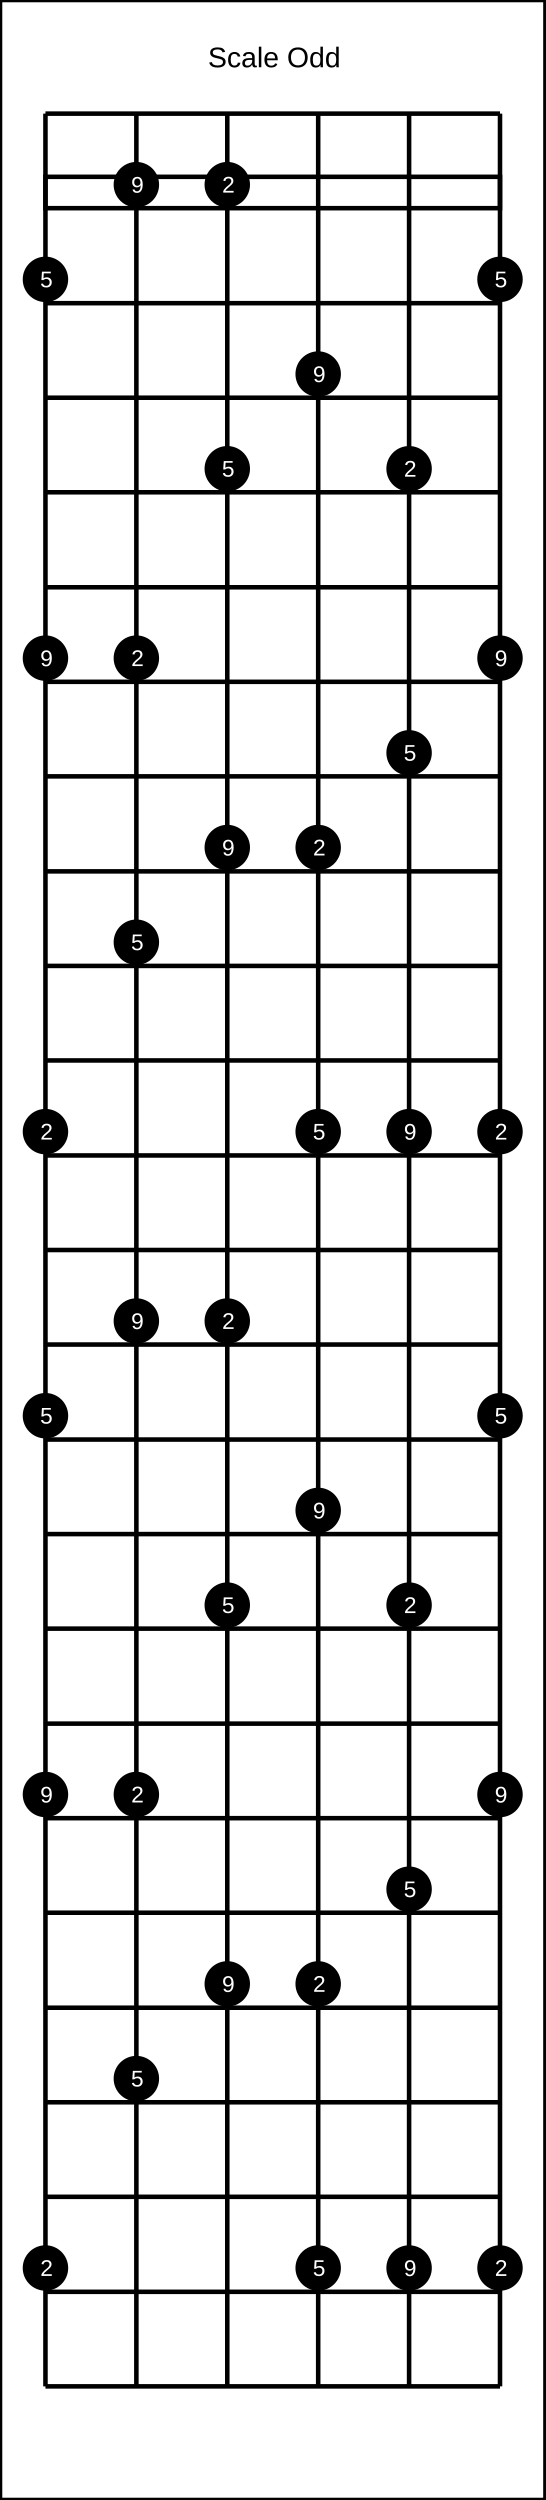
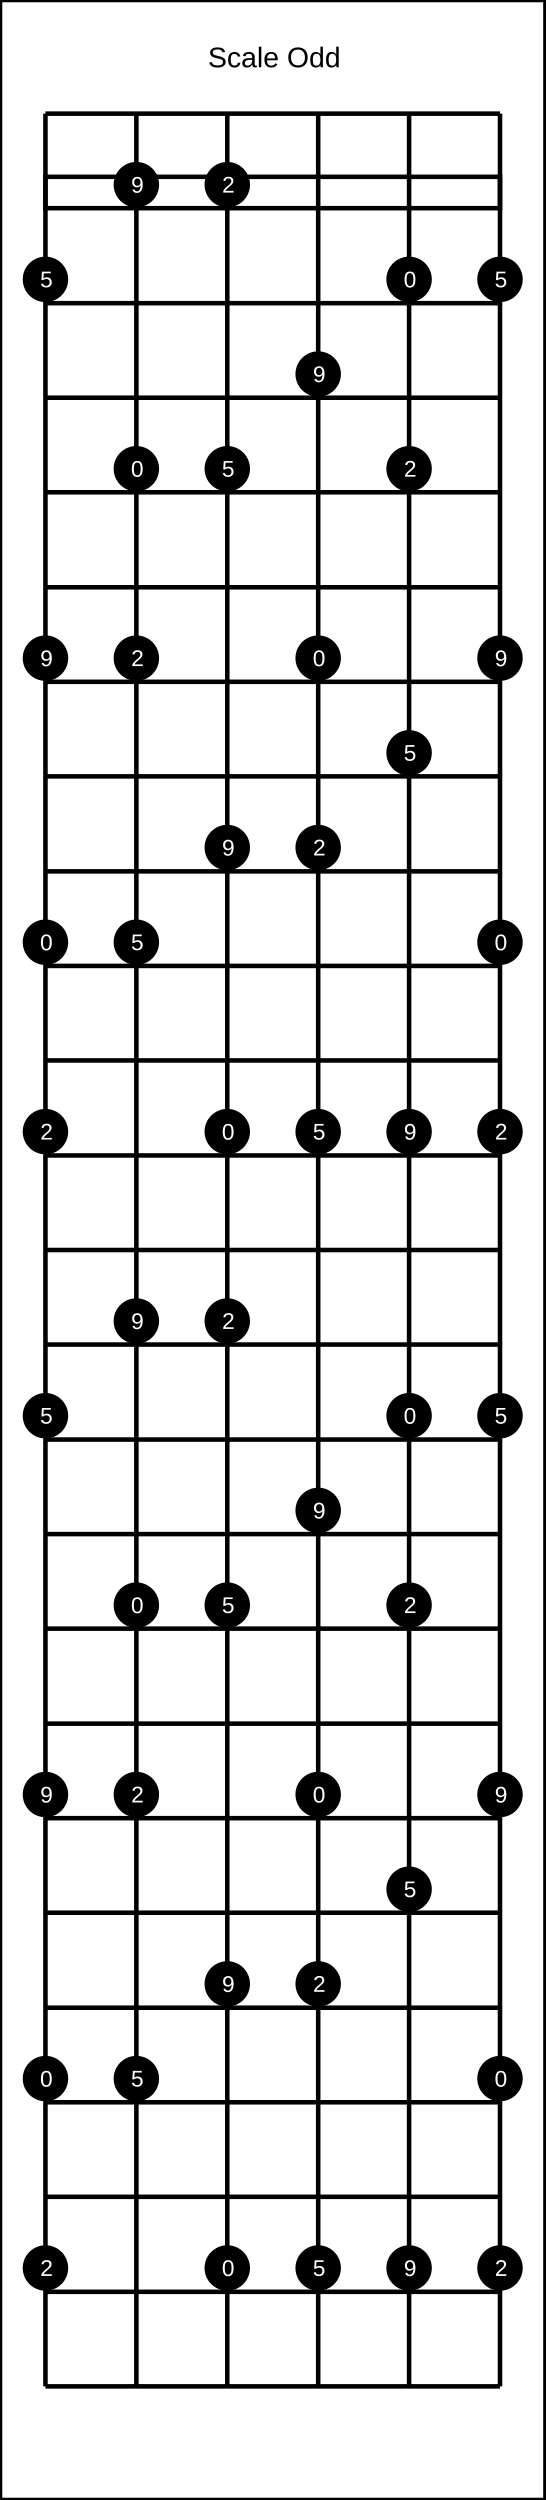
<svg xmlns="http://www.w3.org/2000/svg" xmlns:xlink="http://www.w3.org/1999/xlink" width="240pt" height="1100pt" viewBox="0 0 240 1100" version="1.1">
  <defs>
    <g>
      <symbol overflow="visible" id="glyph0-0">
        <path style="stroke:none;" d="M 1.25 -8.594 L 8.125 -8.594 L 8.125 0 L 1.25 0 Z M 1.719 -8.141 L 1.719 -0.469 L 7.656 -0.469 L 7.656 -8.141 Z M 1.719 -8.141 " />
      </symbol>
      <symbol overflow="visible" id="glyph0-1">
        <path style="stroke:none;" d="M 7.766 -2.375 C 7.766 -1.582 7.453 -0.969 6.828 -0.531 C 6.211 -0.094 5.344 0.125 4.219 0.125 C 2.113 0.125 0.895 -0.602 0.562 -2.062 L 1.703 -2.281 C 1.828 -1.77 2.098 -1.391 2.516 -1.141 C 2.941 -0.898 3.52 -0.781 4.25 -0.781 C 5.008 -0.781 5.594 -0.91 6 -1.172 C 6.406 -1.43 6.609 -1.812 6.609 -2.312 C 6.609 -2.594 6.539 -2.82 6.406 -3 C 6.281 -3.176 6.102 -3.316 5.875 -3.422 C 5.645 -3.535 5.367 -3.629 5.047 -3.703 C 4.723 -3.785 4.367 -3.875 3.984 -3.969 C 3.297 -4.113 2.773 -4.258 2.422 -4.406 C 2.078 -4.562 1.801 -4.734 1.594 -4.922 C 1.395 -5.109 1.238 -5.32 1.125 -5.562 C 1.02 -5.812 0.969 -6.098 0.969 -6.422 C 0.969 -7.16 1.25 -7.727 1.812 -8.125 C 2.375 -8.531 3.18 -8.734 4.234 -8.734 C 5.211 -8.734 5.957 -8.582 6.469 -8.281 C 6.988 -7.977 7.352 -7.469 7.562 -6.75 L 6.422 -6.547 C 6.285 -7.004 6.039 -7.332 5.688 -7.531 C 5.332 -7.738 4.844 -7.844 4.219 -7.844 C 3.531 -7.844 3.004 -7.727 2.641 -7.5 C 2.285 -7.281 2.109 -6.941 2.109 -6.484 C 2.109 -6.223 2.176 -6.004 2.312 -5.828 C 2.457 -5.66 2.66 -5.516 2.922 -5.391 C 3.191 -5.273 3.719 -5.129 4.5 -4.953 C 4.77 -4.891 5.035 -4.828 5.297 -4.766 C 5.555 -4.703 5.805 -4.625 6.047 -4.531 C 6.285 -4.445 6.508 -4.344 6.719 -4.219 C 6.926 -4.102 7.109 -3.961 7.266 -3.797 C 7.422 -3.629 7.539 -3.426 7.625 -3.188 C 7.719 -2.957 7.766 -2.688 7.766 -2.375 Z M 7.766 -2.375 " />
      </symbol>
      <symbol overflow="visible" id="glyph0-2">
        <path style="stroke:none;" d="M 1.672 -3.328 C 1.672 -2.453 1.812 -1.801 2.094 -1.375 C 2.375 -0.957 2.789 -0.75 3.344 -0.75 C 3.738 -0.75 4.066 -0.852 4.328 -1.062 C 4.586 -1.27 4.75 -1.594 4.812 -2.031 L 5.922 -1.969 C 5.836 -1.332 5.566 -0.82 5.109 -0.438 C 4.648 -0.062 4.07 0.125 3.375 0.125 C 2.445 0.125 1.738 -0.164 1.25 -0.75 C 0.77 -1.332 0.531 -2.188 0.531 -3.312 C 0.531 -4.414 0.773 -5.258 1.266 -5.844 C 1.754 -6.426 2.453 -6.719 3.359 -6.719 C 4.035 -6.719 4.598 -6.539 5.047 -6.188 C 5.492 -5.844 5.773 -5.363 5.891 -4.75 L 4.75 -4.672 C 4.695 -5.035 4.551 -5.32 4.312 -5.531 C 4.082 -5.75 3.754 -5.859 3.328 -5.859 C 2.742 -5.859 2.32 -5.664 2.062 -5.281 C 1.801 -4.895 1.672 -4.242 1.672 -3.328 Z M 1.672 -3.328 " />
      </symbol>
      <symbol overflow="visible" id="glyph0-3">
        <path style="stroke:none;" d="M 2.531 0.125 C 1.863 0.125 1.363 -0.047 1.031 -0.391 C 0.695 -0.742 0.531 -1.227 0.531 -1.844 C 0.531 -2.531 0.754 -3.055 1.203 -3.422 C 1.648 -3.785 2.375 -3.977 3.375 -4 L 4.859 -4.031 L 4.859 -4.391 C 4.859 -4.922 4.742 -5.301 4.516 -5.531 C 4.297 -5.77 3.941 -5.891 3.453 -5.891 C 2.953 -5.891 2.586 -5.805 2.359 -5.641 C 2.141 -5.473 2.008 -5.207 1.969 -4.844 L 0.828 -4.938 C 1.016 -6.125 1.895 -6.719 3.469 -6.719 C 4.301 -6.719 4.926 -6.523 5.344 -6.141 C 5.758 -5.766 5.969 -5.219 5.969 -4.5 L 5.969 -1.656 C 5.969 -1.332 6.008 -1.086 6.094 -0.922 C 6.188 -0.754 6.352 -0.672 6.594 -0.672 C 6.695 -0.672 6.816 -0.688 6.953 -0.719 L 6.953 -0.031 C 6.672 0.031 6.391 0.062 6.109 0.062 C 5.703 0.062 5.406 -0.039 5.219 -0.25 C 5.031 -0.469 4.926 -0.805 4.906 -1.266 L 4.859 -1.266 C 4.578 -0.754 4.25 -0.395 3.875 -0.188 C 3.508 0.02 3.062 0.125 2.531 0.125 Z M 2.781 -0.703 C 3.176 -0.703 3.531 -0.789 3.844 -0.969 C 4.164 -1.156 4.414 -1.406 4.594 -1.719 C 4.77 -2.039 4.859 -2.375 4.859 -2.719 L 4.859 -3.266 L 3.656 -3.234 C 3.145 -3.223 2.754 -3.172 2.484 -3.078 C 2.223 -2.984 2.02 -2.832 1.875 -2.625 C 1.727 -2.414 1.656 -2.148 1.656 -1.828 C 1.656 -1.461 1.75 -1.18 1.938 -0.984 C 2.133 -0.797 2.414 -0.703 2.781 -0.703 Z M 2.781 -0.703 " />
      </symbol>
      <symbol overflow="visible" id="glyph0-4">
        <path style="stroke:none;" d="M 0.844 0 L 0.844 -9.062 L 1.938 -9.062 L 1.938 0 Z M 0.844 0 " />
      </symbol>
      <symbol overflow="visible" id="glyph0-5">
        <path style="stroke:none;" d="M 1.688 -3.062 C 1.688 -2.312 1.844 -1.727 2.156 -1.312 C 2.469 -0.906 2.926 -0.703 3.531 -0.703 C 4 -0.703 4.379 -0.797 4.672 -0.984 C 4.961 -1.18 5.156 -1.426 5.25 -1.719 L 6.219 -1.438 C 5.82 -0.395 4.926 0.125 3.531 0.125 C 2.551 0.125 1.805 -0.164 1.297 -0.75 C 0.785 -1.332 0.531 -2.195 0.531 -3.344 C 0.531 -4.438 0.785 -5.27 1.297 -5.844 C 1.805 -6.426 2.535 -6.719 3.484 -6.719 C 5.422 -6.719 6.391 -5.551 6.391 -3.219 L 6.391 -3.062 Z M 5.266 -3.906 C 5.203 -4.602 5.023 -5.113 4.734 -5.438 C 4.441 -5.758 4.02 -5.922 3.469 -5.922 C 2.938 -5.922 2.516 -5.738 2.203 -5.375 C 1.891 -5.02 1.723 -4.531 1.703 -3.906 Z M 5.266 -3.906 " />
      </symbol>
      <symbol overflow="visible" id="glyph0-6">
        <path style="stroke:none;" d="" />
      </symbol>
      <symbol overflow="visible" id="glyph0-7">
        <path style="stroke:none;" d="M 9.125 -4.344 C 9.125 -3.438 8.953 -2.645 8.609 -1.969 C 8.266 -1.301 7.77 -0.785 7.125 -0.422 C 6.488 -0.055 5.734 0.125 4.859 0.125 C 3.973 0.125 3.207 -0.051 2.562 -0.406 C 1.926 -0.77 1.438 -1.289 1.094 -1.969 C 0.758 -2.645 0.594 -3.438 0.594 -4.344 C 0.594 -5.719 0.969 -6.789 1.719 -7.562 C 2.469 -8.344 3.516 -8.734 4.859 -8.734 C 5.734 -8.734 6.492 -8.555 7.141 -8.203 C 7.785 -7.859 8.273 -7.352 8.609 -6.688 C 8.953 -6.02 9.125 -5.238 9.125 -4.344 Z M 7.938 -4.344 C 7.938 -5.406 7.664 -6.242 7.125 -6.859 C 6.594 -7.473 5.836 -7.781 4.859 -7.781 C 3.879 -7.781 3.117 -7.477 2.578 -6.875 C 2.047 -6.27 1.781 -5.426 1.781 -4.344 C 1.781 -3.258 2.051 -2.398 2.594 -1.766 C 3.133 -1.141 3.891 -0.828 4.859 -0.828 C 5.848 -0.828 6.609 -1.129 7.141 -1.734 C 7.672 -2.348 7.938 -3.219 7.938 -4.344 Z M 7.938 -4.344 " />
      </symbol>
      <symbol overflow="visible" id="glyph0-8">
        <path style="stroke:none;" d="M 5.016 -1.062 C 4.805 -0.633 4.535 -0.328 4.203 -0.141 C 3.867 0.035 3.453 0.125 2.953 0.125 C 2.117 0.125 1.504 -0.156 1.109 -0.719 C 0.723 -1.281 0.531 -2.129 0.531 -3.266 C 0.531 -5.566 1.336 -6.719 2.953 -6.719 C 3.453 -6.719 3.867 -6.625 4.203 -6.438 C 4.535 -6.258 4.805 -5.973 5.016 -5.578 L 5.016 -9.062 L 6.109 -9.062 L 6.109 -1.359 C 6.109 -0.672 6.117 -0.219 6.141 0 L 5.094 0 C 5.082 -0.062 5.066 -0.211 5.047 -0.453 C 5.035 -0.691 5.031 -0.895 5.031 -1.062 Z M 1.672 -3.312 C 1.672 -2.383 1.789 -1.719 2.031 -1.312 C 2.281 -0.914 2.68 -0.719 3.234 -0.719 C 3.859 -0.719 4.312 -0.93 4.594 -1.359 C 4.875 -1.797 5.016 -2.469 5.016 -3.375 C 5.016 -4.25 4.875 -4.891 4.594 -5.297 C 4.312 -5.711 3.863 -5.922 3.25 -5.922 C 2.695 -5.922 2.297 -5.711 2.047 -5.297 C 1.797 -4.891 1.672 -4.227 1.672 -3.312 Z M 1.672 -3.312 " />
      </symbol>
      <symbol overflow="visible" id="glyph1-0">
        <path style="stroke:none;" d="M 1 -6.875 L 6.5 -6.875 L 6.5 0 L 1 0 Z M 1.375 -6.516 L 1.375 -0.375 L 6.125 -0.375 L 6.125 -6.516 Z M 1.375 -6.516 " />
      </symbol>
      <symbol overflow="visible" id="glyph1-1">
+         <path style="stroke:none;" d="M 5.172 -3.438 C 5.172 -2.289 4.969 -1.414 4.562 -0.812 C 4.156 -0.207 3.555 0.094 2.766 0.094 C 1.973 0.094 1.379 -0.203 0.984 -0.797 C 0.586 -1.398 0.391 -2.281 0.391 -3.438 C 0.391 -4.625 0.582 -5.508 0.969 -6.094 C 1.352 -6.688 1.961 -6.984 2.797 -6.984 C 3.609 -6.984 4.207 -6.688 4.594 -6.094 C 4.977 -5.5 5.172 -4.613 5.172 -3.438 Z M 4.281 -3.438 C 4.281 -4.438 4.164 -5.156 3.938 -5.594 C 3.707 -6.039 3.328 -6.266 2.797 -6.266 C 2.254 -6.266 1.863 -6.047 1.625 -5.609 C 1.395 -5.172 1.281 -4.445 1.281 -3.438 C 1.281 -2.469 1.398 -1.754 1.641 -1.297 C 1.879 -0.848 2.258 -0.625 2.781 -0.625 C 3.301 -0.625 3.68 -0.852 3.922 -1.312 C 4.16 -1.77 4.281 -2.477 4.281 -3.438 Z M 4.281 -3.438 " />
+       </symbol>
+       <symbol overflow="visible" id="glyph1-2">
        <path style="stroke:none;" d="M 0.5 0 L 0.5 -0.625 C 0.664 -1 0.867 -1.332 1.109 -1.625 C 1.348 -1.914 1.598 -2.18 1.859 -2.422 C 2.129 -2.66 2.391 -2.879 2.641 -3.078 C 2.898 -3.273 3.133 -3.473 3.344 -3.672 C 3.551 -3.879 3.719 -4.094 3.844 -4.312 C 3.977 -4.539 4.047 -4.789 4.047 -5.062 C 4.047 -5.445 3.938 -5.742 3.719 -5.953 C 3.5 -6.16 3.191 -6.266 2.797 -6.266 C 2.422 -6.266 2.109 -6.16 1.859 -5.953 C 1.617 -5.754 1.477 -5.469 1.438 -5.094 L 0.547 -5.188 C 0.609 -5.727 0.836 -6.16 1.234 -6.484 C 1.641 -6.816 2.16 -6.984 2.797 -6.984 C 3.484 -6.984 4.016 -6.816 4.391 -6.484 C 4.766 -6.16 4.953 -5.695 4.953 -5.094 C 4.953 -4.832 4.891 -4.566 4.766 -4.297 C 4.641 -4.035 4.457 -3.77 4.219 -3.5 C 3.977 -3.238 3.52 -2.832 2.844 -2.281 C 2.469 -1.977 2.164 -1.703 1.938 -1.453 C 1.719 -1.211 1.562 -0.977 1.469 -0.75 L 5.062 -0.75 L 5.062 0 Z M 0.5 0 " />
      </symbol>
-       <symbol overflow="visible" id="glyph1-2">
+       <symbol overflow="visible" id="glyph1-3">
        <path style="stroke:none;" d="M 5.141 -2.234 C 5.141 -1.516 4.922 -0.945 4.484 -0.531 C 4.055 -0.113 3.461 0.094 2.703 0.094 C 2.055 0.094 1.535 -0.047 1.141 -0.328 C 0.754 -0.609 0.508 -1.008 0.406 -1.531 L 1.297 -1.641 C 1.473 -0.961 1.945 -0.625 2.719 -0.625 C 3.188 -0.625 3.555 -0.766 3.828 -1.047 C 4.098 -1.328 4.234 -1.719 4.234 -2.219 C 4.234 -2.656 4.098 -3.004 3.828 -3.266 C 3.555 -3.535 3.191 -3.672 2.734 -3.672 C 2.504 -3.672 2.285 -3.633 2.078 -3.562 C 1.867 -3.488 1.66 -3.359 1.453 -3.172 L 0.594 -3.172 L 0.828 -6.875 L 4.734 -6.875 L 4.734 -6.141 L 1.625 -6.141 L 1.5 -3.953 C 1.883 -4.242 2.359 -4.391 2.922 -4.391 C 3.598 -4.391 4.133 -4.191 4.531 -3.797 C 4.938 -3.398 5.141 -2.879 5.141 -2.234 Z M 5.141 -2.234 " />
      </symbol>
-       <symbol overflow="visible" id="glyph1-3">
+       <symbol overflow="visible" id="glyph1-4">
        <path style="stroke:none;" d="M 5.094 -3.578 C 5.094 -2.398 4.875 -1.492 4.438 -0.859 C 4.008 -0.223 3.395 0.094 2.594 0.094 C 2.062 0.094 1.633 -0.016 1.312 -0.234 C 0.988 -0.461 0.754 -0.832 0.609 -1.344 L 1.453 -1.469 C 1.629 -0.895 2.016 -0.609 2.609 -0.609 C 3.117 -0.609 3.508 -0.844 3.781 -1.312 C 4.062 -1.781 4.207 -2.453 4.219 -3.328 C 4.094 -3.023 3.867 -2.785 3.547 -2.609 C 3.234 -2.43 2.891 -2.344 2.516 -2.344 C 1.891 -2.344 1.391 -2.555 1.016 -2.984 C 0.648 -3.41 0.469 -3.973 0.469 -4.672 C 0.469 -5.391 0.672 -5.953 1.078 -6.359 C 1.484 -6.773 2.047 -6.984 2.766 -6.984 C 3.523 -6.984 4.102 -6.695 4.5 -6.125 C 4.895 -5.562 5.094 -4.711 5.094 -3.578 Z M 4.125 -4.422 C 4.125 -4.984 4 -5.43 3.75 -5.766 C 3.5 -6.098 3.16 -6.266 2.734 -6.266 C 2.305 -6.266 1.969 -6.117 1.719 -5.828 C 1.477 -5.547 1.359 -5.16 1.359 -4.672 C 1.359 -4.172 1.477 -3.773 1.719 -3.484 C 1.969 -3.191 2.301 -3.047 2.719 -3.047 C 2.969 -3.047 3.203 -3.102 3.422 -3.219 C 3.641 -3.332 3.812 -3.492 3.938 -3.703 C 4.062 -3.922 4.125 -4.16 4.125 -4.422 Z M 4.125 -4.422 " />
      </symbol>
    </g>
  </defs>
  <g id="surface66">
    <path style="fill:none;stroke-width:0.01;stroke-linecap:butt;stroke-linejoin:miter;stroke:rgb(0%,0%,0%);stroke-opacity:1;stroke-miterlimit:10;" d="M 0 0 L 1.2 0 L 1.2 5.5 L 0 5.5 Z M 0 0 " transform="matrix(200,0,0,200,0,0)" />
    <g style="fill:rgb(0%,0%,0%);fill-opacity:1;">
      <use xlink:href="#glyph0-1" x="91.504" y="29.59" />
      <use xlink:href="#glyph0-2" x="99.841" y="29.59" />
      <use xlink:href="#glyph0-3" x="106.091" y="29.59" />
      <use xlink:href="#glyph0-4" x="113.043" y="29.59" />
      <use xlink:href="#glyph0-5" x="115.82" y="29.59" />
      <use xlink:href="#glyph0-6" x="122.772" y="29.59" />
      <use xlink:href="#glyph0-7" x="126.245" y="29.59" />
      <use xlink:href="#glyph0-8" x="135.968" y="29.59" />
      <use xlink:href="#glyph0-8" x="142.92" y="29.59" />
    </g>
    <path style="fill:none;stroke-width:0.01;stroke-linecap:butt;stroke-linejoin:miter;stroke:rgb(100%,100%,100%);stroke-opacity:1;stroke-miterlimit:10;" d="M 0 0 L 1 0 L 1 5 L 0 5 Z M 0 0 " transform="matrix(200,0,0,200,20,50)" />
    <path style="fill:none;stroke-width:0.01;stroke-linecap:butt;stroke-linejoin:miter;stroke:rgb(0%,0%,0%);stroke-opacity:1;stroke-miterlimit:10;" d="M 0 0.139 L 1 0.139 L 1 0.208 L 0 0.208 Z M 0 0 L 1 0 M 0 0.208 L 1 0.208 M 0 0.417 L 1 0.417 M 0 0.625 L 1 0.625 M 0 0.833 L 1 0.833 M 0 1.042 L 1 1.042 M 0 1.25 L 1 1.25 M 0 1.458 L 1 1.458 M 0 1.667 L 1 1.667 M 0 1.875 L 1 1.875 M 0 2.083 L 1 2.083 M 0 2.292 L 1 2.292 M 0 2.5 L 1 2.5 M 0 2.708 L 1 2.708 M 0 2.917 L 1 2.917 M 0 3.125 L 1 3.125 M 0 3.333 L 1 3.333 M 0 3.542 L 1 3.542 M 0 3.75 L 1 3.75 M 0 3.958 L 1 3.958 M 0 4.167 L 1 4.167 M 0 4.375 L 1 4.375 M 0 4.583 L 1 4.583 M 0 4.792 L 1 4.792 M 0 5 L 1 5 " transform="matrix(200,0,0,200,20,50)" />
    <path style="fill:none;stroke-width:0.01;stroke-linecap:butt;stroke-linejoin:miter;stroke:rgb(0%,0%,0%);stroke-opacity:1;stroke-miterlimit:10;" d="M 0 0 L 0 5 M 0.2 0 L 0.2 5 M 0.4 0 L 0.4 5 M 0.6 0 L 0.6 5 M 0.8 0 L 0.8 5 M 1 0 L 1 5 " transform="matrix(200,0,0,200,20,50)" />
-     <path style=" stroke:none;fill-rule:nonzero;fill:rgb(0%,0%,0%);fill-opacity:1;" d="M 30 497.918 C 30 503.441 25.523 507.918 20 507.918 C 14.477 507.918 10 503.441 10 497.918 C 10 492.395 14.477 487.918 20 487.918 C 25.523 487.918 30 492.395 30 497.918 " />
-     <g style="fill:rgb(100%,100%,100%);fill-opacity:1;">
-       <use xlink:href="#glyph1-1" x="17.723" y="501.406" />
+     <path style=" stroke:none;fill-rule:nonzero;fill:rgb(0%,0%,0%);fill-opacity:1;" d="M 30 414.582 C 30 420.105 25.523 424.582 20 424.582 C 14.477 424.582 10 420.105 10 414.582 C 10 409.059 14.477 404.582 20 404.582 C 25.523 404.582 30 409.059 30 414.582 " />
+     <g style="fill:rgb(100%,100%,100%);fill-opacity:1;">
+       <use xlink:href="#glyph1-1" x="17.609" y="418.125" />
+     </g>
+     <path style=" stroke:none;fill-rule:nonzero;fill:rgb(0%,0%,0%);fill-opacity:1;" d="M 23.172 418.125 L 30 914.582 C 30 920.105 25.523 924.582 20 924.582 C 14.477 924.582 10 920.105 10 914.582 C 10 909.059 14.477 904.582 20 904.582 C 25.523 904.582 30 909.059 30 914.582 " />
+     <g style="fill:rgb(100%,100%,100%);fill-opacity:1;">
+       <use xlink:href="#glyph1-1" x="17.609" y="918.125" />
+     </g>
+     <path style=" stroke:none;fill-rule:nonzero;fill:rgb(0%,0%,0%);fill-opacity:1;" d="M 23.172 918.125 L 70 206.25 C 70 211.773 65.523 216.25 60 216.25 C 54.477 216.25 50 211.773 50 206.25 C 50 200.727 54.477 196.25 60 196.25 C 65.523 196.25 70 200.727 70 206.25 " />
+     <g style="fill:rgb(100%,100%,100%);fill-opacity:1;">
+       <use xlink:href="#glyph1-1" x="57.609" y="209.789" />
+     </g>
+     <path style=" stroke:none;fill-rule:nonzero;fill:rgb(0%,0%,0%);fill-opacity:1;" d="M 63.172 209.789 L 70 706.25 C 70 711.773 65.523 716.25 60 716.25 C 54.477 716.25 50 711.773 50 706.25 C 50 700.727 54.477 696.25 60 696.25 C 65.523 696.25 70 700.727 70 706.25 " />
+     <g style="fill:rgb(100%,100%,100%);fill-opacity:1;">
+       <use xlink:href="#glyph1-1" x="57.609" y="709.789" />
+     </g>
+     <path style=" stroke:none;fill-rule:nonzero;fill:rgb(0%,0%,0%);fill-opacity:1;" d="M 63.172 709.789 L 110 497.918 C 110 503.441 105.523 507.918 100 507.918 C 94.477 507.918 90 503.441 90 497.918 C 90 492.395 94.477 487.918 100 487.918 C 105.523 487.918 110 492.395 110 497.918 " />
+     <g style="fill:rgb(100%,100%,100%);fill-opacity:1;">
+       <use xlink:href="#glyph1-1" x="97.609" y="501.457" />
+     </g>
+     <path style=" stroke:none;fill-rule:nonzero;fill:rgb(0%,0%,0%);fill-opacity:1;" d="M 103.172 501.457 L 110 997.918 C 110 1003.441 105.523 1007.918 100 1007.918 C 94.477 1007.918 90 1003.441 90 997.918 C 90 992.395 94.477 987.918 100 987.918 C 105.523 987.918 110 992.395 110 997.918 " />
+     <g style="fill:rgb(100%,100%,100%);fill-opacity:1;">
+       <use xlink:href="#glyph1-1" x="97.609" y="1001.457" />
+     </g>
+     <path style=" stroke:none;fill-rule:nonzero;fill:rgb(0%,0%,0%);fill-opacity:1;" d="M 103.172 1001.457 L 150 289.582 C 150 295.105 145.523 299.582 140 299.582 C 134.477 299.582 130 295.105 130 289.582 C 130 284.059 134.477 279.582 140 279.582 C 145.523 279.582 150 284.059 150 289.582 " />
+     <g style="fill:rgb(100%,100%,100%);fill-opacity:1;">
+       <use xlink:href="#glyph1-1" x="137.609" y="293.125" />
+     </g>
+     <path style=" stroke:none;fill-rule:nonzero;fill:rgb(0%,0%,0%);fill-opacity:1;" d="M 143.172 293.125 L 150 789.582 C 150 795.105 145.523 799.582 140 799.582 C 134.477 799.582 130 795.105 130 789.582 C 130 784.059 134.477 779.582 140 779.582 C 145.523 779.582 150 784.059 150 789.582 " />
+     <g style="fill:rgb(100%,100%,100%);fill-opacity:1;">
+       <use xlink:href="#glyph1-1" x="137.609" y="793.125" />
+     </g>
+     <path style=" stroke:none;fill-rule:nonzero;fill:rgb(0%,0%,0%);fill-opacity:1;" d="M 143.172 793.125 L 190 122.918 C 190 128.441 185.523 132.918 180 132.918 C 174.477 132.918 170 128.441 170 122.918 C 170 117.395 174.477 112.918 180 112.918 C 185.523 112.918 190 117.395 190 122.918 " />
+     <g style="fill:rgb(100%,100%,100%);fill-opacity:1;">
+       <use xlink:href="#glyph1-1" x="177.609" y="126.457" />
+     </g>
+     <path style=" stroke:none;fill-rule:nonzero;fill:rgb(0%,0%,0%);fill-opacity:1;" d="M 183.172 126.457 L 190 622.918 C 190 628.441 185.523 632.918 180 632.918 C 174.477 632.918 170 628.441 170 622.918 C 170 617.395 174.477 612.918 180 612.918 C 185.523 612.918 190 617.395 190 622.918 " />
+     <g style="fill:rgb(100%,100%,100%);fill-opacity:1;">
+       <use xlink:href="#glyph1-1" x="177.609" y="626.457" />
+     </g>
+     <path style=" stroke:none;fill-rule:nonzero;fill:rgb(0%,0%,0%);fill-opacity:1;" d="M 183.172 626.457 L 230 414.582 C 230 420.105 225.523 424.582 220 424.582 C 214.477 424.582 210 420.105 210 414.582 C 210 409.059 214.477 404.582 220 404.582 C 225.523 404.582 230 409.059 230 414.582 " />
+     <g style="fill:rgb(100%,100%,100%);fill-opacity:1;">
+       <use xlink:href="#glyph1-1" x="217.609" y="418.125" />
+     </g>
+     <path style=" stroke:none;fill-rule:nonzero;fill:rgb(0%,0%,0%);fill-opacity:1;" d="M 223.172 418.125 L 230 914.582 C 230 920.105 225.523 924.582 220 924.582 C 214.477 924.582 210 920.105 210 914.582 C 210 909.059 214.477 904.582 220 904.582 C 225.523 904.582 230 909.059 230 914.582 " />
+     <g style="fill:rgb(100%,100%,100%);fill-opacity:1;">
+       <use xlink:href="#glyph1-1" x="217.609" y="918.125" />
+     </g>
+     <path style=" stroke:none;fill-rule:nonzero;fill:rgb(0%,0%,0%);fill-opacity:1;" d="M 223.172 918.125 L 30 497.918 C 30 503.441 25.523 507.918 20 507.918 C 14.477 507.918 10 503.441 10 497.918 C 10 492.395 14.477 487.918 20 487.918 C 25.523 487.918 30 492.395 30 497.918 " />
+     <g style="fill:rgb(100%,100%,100%);fill-opacity:1;">
+       <use xlink:href="#glyph1-2" x="17.723" y="501.406" />
    </g>
    <path style=" stroke:none;fill-rule:nonzero;fill:rgb(0%,0%,0%);fill-opacity:1;" d="M 23.285 501.406 L 30 997.918 C 30 1003.441 25.523 1007.918 20 1007.918 C 14.477 1007.918 10 1003.441 10 997.918 C 10 992.395 14.477 987.918 20 987.918 C 25.523 987.918 30 992.395 30 997.918 " />
    <g style="fill:rgb(100%,100%,100%);fill-opacity:1;">
-       <use xlink:href="#glyph1-1" x="17.723" y="1001.406" />
+       <use xlink:href="#glyph1-2" x="17.723" y="1001.406" />
    </g>
    <path style=" stroke:none;fill-rule:nonzero;fill:rgb(0%,0%,0%);fill-opacity:1;" d="M 23.285 1001.406 L 70 289.582 C 70 295.105 65.523 299.582 60 299.582 C 54.477 299.582 50 295.105 50 289.582 C 50 284.059 54.477 279.582 60 279.582 C 65.523 279.582 70 284.059 70 289.582 " />
    <g style="fill:rgb(100%,100%,100%);fill-opacity:1;">
-       <use xlink:href="#glyph1-1" x="57.723" y="293.074" />
+       <use xlink:href="#glyph1-2" x="57.723" y="293.074" />
    </g>
    <path style=" stroke:none;fill-rule:nonzero;fill:rgb(0%,0%,0%);fill-opacity:1;" d="M 63.285 293.074 L 70 789.582 C 70 795.105 65.523 799.582 60 799.582 C 54.477 799.582 50 795.105 50 789.582 C 50 784.059 54.477 779.582 60 779.582 C 65.523 779.582 70 784.059 70 789.582 " />
    <g style="fill:rgb(100%,100%,100%);fill-opacity:1;">
-       <use xlink:href="#glyph1-1" x="57.723" y="793.074" />
+       <use xlink:href="#glyph1-2" x="57.723" y="793.074" />
    </g>
    <path style=" stroke:none;fill-rule:nonzero;fill:rgb(0%,0%,0%);fill-opacity:1;" d="M 63.285 793.074 L 110 81.25 C 110 86.773 105.523 91.25 100 91.25 C 94.477 91.25 90 86.773 90 81.25 C 90 75.727 94.477 71.25 100 71.25 C 105.523 71.25 110 75.727 110 81.25 " />
    <g style="fill:rgb(100%,100%,100%);fill-opacity:1;">
-       <use xlink:href="#glyph1-1" x="97.723" y="84.742" />
+       <use xlink:href="#glyph1-2" x="97.723" y="84.742" />
    </g>
    <path style=" stroke:none;fill-rule:nonzero;fill:rgb(0%,0%,0%);fill-opacity:1;" d="M 103.285 84.742 L 110 581.25 C 110 586.773 105.523 591.25 100 591.25 C 94.477 591.25 90 586.773 90 581.25 C 90 575.727 94.477 571.25 100 571.25 C 105.523 571.25 110 575.727 110 581.25 " />
    <g style="fill:rgb(100%,100%,100%);fill-opacity:1;">
-       <use xlink:href="#glyph1-1" x="97.723" y="584.742" />
+       <use xlink:href="#glyph1-2" x="97.723" y="584.742" />
    </g>
    <path style=" stroke:none;fill-rule:nonzero;fill:rgb(0%,0%,0%);fill-opacity:1;" d="M 103.285 584.742 L 150 372.918 C 150 378.441 145.523 382.918 140 382.918 C 134.477 382.918 130 378.441 130 372.918 C 130 367.395 134.477 362.918 140 362.918 C 145.523 362.918 150 367.395 150 372.918 " />
    <g style="fill:rgb(100%,100%,100%);fill-opacity:1;">
-       <use xlink:href="#glyph1-1" x="137.723" y="376.406" />
+       <use xlink:href="#glyph1-2" x="137.723" y="376.406" />
    </g>
    <path style=" stroke:none;fill-rule:nonzero;fill:rgb(0%,0%,0%);fill-opacity:1;" d="M 143.285 376.406 L 150 872.918 C 150 878.441 145.523 882.918 140 882.918 C 134.477 882.918 130 878.441 130 872.918 C 130 867.395 134.477 862.918 140 862.918 C 145.523 862.918 150 867.395 150 872.918 " />
    <g style="fill:rgb(100%,100%,100%);fill-opacity:1;">
-       <use xlink:href="#glyph1-1" x="137.723" y="876.406" />
+       <use xlink:href="#glyph1-2" x="137.723" y="876.406" />
    </g>
    <path style=" stroke:none;fill-rule:nonzero;fill:rgb(0%,0%,0%);fill-opacity:1;" d="M 143.285 876.406 L 190 206.25 C 190 211.773 185.523 216.25 180 216.25 C 174.477 216.25 170 211.773 170 206.25 C 170 200.727 174.477 196.25 180 196.25 C 185.523 196.25 190 200.727 190 206.25 " />
    <g style="fill:rgb(100%,100%,100%);fill-opacity:1;">
-       <use xlink:href="#glyph1-1" x="177.723" y="209.742" />
+       <use xlink:href="#glyph1-2" x="177.723" y="209.742" />
    </g>
    <path style=" stroke:none;fill-rule:nonzero;fill:rgb(0%,0%,0%);fill-opacity:1;" d="M 183.285 209.742 L 190 706.25 C 190 711.773 185.523 716.25 180 716.25 C 174.477 716.25 170 711.773 170 706.25 C 170 700.727 174.477 696.25 180 696.25 C 185.523 696.25 190 700.727 190 706.25 " />
    <g style="fill:rgb(100%,100%,100%);fill-opacity:1;">
-       <use xlink:href="#glyph1-1" x="177.723" y="709.742" />
+       <use xlink:href="#glyph1-2" x="177.723" y="709.742" />
    </g>
    <path style=" stroke:none;fill-rule:nonzero;fill:rgb(0%,0%,0%);fill-opacity:1;" d="M 183.285 709.742 L 230 497.918 C 230 503.441 225.523 507.918 220 507.918 C 214.477 507.918 210 503.441 210 497.918 C 210 492.395 214.477 487.918 220 487.918 C 225.523 487.918 230 492.395 230 497.918 " />
    <g style="fill:rgb(100%,100%,100%);fill-opacity:1;">
-       <use xlink:href="#glyph1-1" x="217.723" y="501.406" />
+       <use xlink:href="#glyph1-2" x="217.723" y="501.406" />
    </g>
    <path style=" stroke:none;fill-rule:nonzero;fill:rgb(0%,0%,0%);fill-opacity:1;" d="M 223.285 501.406 L 230 997.918 C 230 1003.441 225.523 1007.918 220 1007.918 C 214.477 1007.918 210 1003.441 210 997.918 C 210 992.395 214.477 987.918 220 987.918 C 225.523 987.918 230 992.395 230 997.918 " />
    <g style="fill:rgb(100%,100%,100%);fill-opacity:1;">
-       <use xlink:href="#glyph1-1" x="217.723" y="1001.406" />
+       <use xlink:href="#glyph1-2" x="217.723" y="1001.406" />
    </g>
    <path style=" stroke:none;fill-rule:nonzero;fill:rgb(0%,0%,0%);fill-opacity:1;" d="M 223.285 1001.406 L 30 122.918 C 30 128.441 25.523 132.918 20 132.918 C 14.477 132.918 10 128.441 10 122.918 C 10 117.395 14.477 112.918 20 112.918 C 25.523 112.918 30 117.395 30 122.918 " />
    <g style="fill:rgb(100%,100%,100%);fill-opacity:1;">
-       <use xlink:href="#glyph1-2" x="17.629" y="126.406" />
+       <use xlink:href="#glyph1-3" x="17.629" y="126.406" />
    </g>
    <path style=" stroke:none;fill-rule:nonzero;fill:rgb(0%,0%,0%);fill-opacity:1;" d="M 23.191 126.406 L 30 622.918 C 30 628.441 25.523 632.918 20 632.918 C 14.477 632.918 10 628.441 10 622.918 C 10 617.395 14.477 612.918 20 612.918 C 25.523 612.918 30 617.395 30 622.918 " />
    <g style="fill:rgb(100%,100%,100%);fill-opacity:1;">
-       <use xlink:href="#glyph1-2" x="17.629" y="626.406" />
+       <use xlink:href="#glyph1-3" x="17.629" y="626.406" />
    </g>
    <path style=" stroke:none;fill-rule:nonzero;fill:rgb(0%,0%,0%);fill-opacity:1;" d="M 23.191 626.406 L 70 414.582 C 70 420.105 65.523 424.582 60 424.582 C 54.477 424.582 50 420.105 50 414.582 C 50 409.059 54.477 404.582 60 404.582 C 65.523 404.582 70 409.059 70 414.582 " />
    <g style="fill:rgb(100%,100%,100%);fill-opacity:1;">
-       <use xlink:href="#glyph1-2" x="57.629" y="418.07" />
+       <use xlink:href="#glyph1-3" x="57.629" y="418.07" />
    </g>
    <path style=" stroke:none;fill-rule:nonzero;fill:rgb(0%,0%,0%);fill-opacity:1;" d="M 63.191 418.07 L 70 914.582 C 70 920.105 65.523 924.582 60 924.582 C 54.477 924.582 50 920.105 50 914.582 C 50 909.059 54.477 904.582 60 904.582 C 65.523 904.582 70 909.059 70 914.582 " />
    <g style="fill:rgb(100%,100%,100%);fill-opacity:1;">
-       <use xlink:href="#glyph1-2" x="57.629" y="918.07" />
+       <use xlink:href="#glyph1-3" x="57.629" y="918.07" />
    </g>
    <path style=" stroke:none;fill-rule:nonzero;fill:rgb(0%,0%,0%);fill-opacity:1;" d="M 63.191 918.07 L 110 206.25 C 110 211.773 105.523 216.25 100 216.25 C 94.477 216.25 90 211.773 90 206.25 C 90 200.727 94.477 196.25 100 196.25 C 105.523 196.25 110 200.727 110 206.25 " />
    <g style="fill:rgb(100%,100%,100%);fill-opacity:1;">
-       <use xlink:href="#glyph1-2" x="97.629" y="209.738" />
+       <use xlink:href="#glyph1-3" x="97.629" y="209.738" />
    </g>
    <path style=" stroke:none;fill-rule:nonzero;fill:rgb(0%,0%,0%);fill-opacity:1;" d="M 103.191 209.738 L 110 706.25 C 110 711.773 105.523 716.25 100 716.25 C 94.477 716.25 90 711.773 90 706.25 C 90 700.727 94.477 696.25 100 696.25 C 105.523 696.25 110 700.727 110 706.25 " />
    <g style="fill:rgb(100%,100%,100%);fill-opacity:1;">
-       <use xlink:href="#glyph1-2" x="97.629" y="709.738" />
+       <use xlink:href="#glyph1-3" x="97.629" y="709.738" />
    </g>
    <path style=" stroke:none;fill-rule:nonzero;fill:rgb(0%,0%,0%);fill-opacity:1;" d="M 103.191 709.738 L 150 497.918 C 150 503.441 145.523 507.918 140 507.918 C 134.477 507.918 130 503.441 130 497.918 C 130 492.395 134.477 487.918 140 487.918 C 145.523 487.918 150 492.395 150 497.918 " />
    <g style="fill:rgb(100%,100%,100%);fill-opacity:1;">
-       <use xlink:href="#glyph1-2" x="137.629" y="501.406" />
+       <use xlink:href="#glyph1-3" x="137.629" y="501.406" />
    </g>
    <path style=" stroke:none;fill-rule:nonzero;fill:rgb(0%,0%,0%);fill-opacity:1;" d="M 143.191 501.406 L 150 997.918 C 150 1003.441 145.523 1007.918 140 1007.918 C 134.477 1007.918 130 1003.441 130 997.918 C 130 992.395 134.477 987.918 140 987.918 C 145.523 987.918 150 992.395 150 997.918 " />
    <g style="fill:rgb(100%,100%,100%);fill-opacity:1;">
-       <use xlink:href="#glyph1-2" x="137.629" y="1001.406" />
+       <use xlink:href="#glyph1-3" x="137.629" y="1001.406" />
    </g>
    <path style=" stroke:none;fill-rule:nonzero;fill:rgb(0%,0%,0%);fill-opacity:1;" d="M 143.191 1001.406 L 190 331.25 C 190 336.773 185.523 341.25 180 341.25 C 174.477 341.25 170 336.773 170 331.25 C 170 325.727 174.477 321.25 180 321.25 C 185.523 321.25 190 325.727 190 331.25 " />
    <g style="fill:rgb(100%,100%,100%);fill-opacity:1;">
-       <use xlink:href="#glyph1-2" x="177.629" y="334.738" />
+       <use xlink:href="#glyph1-3" x="177.629" y="334.738" />
    </g>
    <path style=" stroke:none;fill-rule:nonzero;fill:rgb(0%,0%,0%);fill-opacity:1;" d="M 183.191 334.738 L 190 831.25 C 190 836.773 185.523 841.25 180 841.25 C 174.477 841.25 170 836.773 170 831.25 C 170 825.727 174.477 821.25 180 821.25 C 185.523 821.25 190 825.727 190 831.25 " />
    <g style="fill:rgb(100%,100%,100%);fill-opacity:1;">
-       <use xlink:href="#glyph1-2" x="177.629" y="834.738" />
+       <use xlink:href="#glyph1-3" x="177.629" y="834.738" />
    </g>
    <path style=" stroke:none;fill-rule:nonzero;fill:rgb(0%,0%,0%);fill-opacity:1;" d="M 183.191 834.738 L 230 122.918 C 230 128.441 225.523 132.918 220 132.918 C 214.477 132.918 210 128.441 210 122.918 C 210 117.395 214.477 112.918 220 112.918 C 225.523 112.918 230 117.395 230 122.918 " />
    <g style="fill:rgb(100%,100%,100%);fill-opacity:1;">
-       <use xlink:href="#glyph1-2" x="217.629" y="126.406" />
+       <use xlink:href="#glyph1-3" x="217.629" y="126.406" />
    </g>
    <path style=" stroke:none;fill-rule:nonzero;fill:rgb(0%,0%,0%);fill-opacity:1;" d="M 223.191 126.406 L 230 622.918 C 230 628.441 225.523 632.918 220 632.918 C 214.477 632.918 210 628.441 210 622.918 C 210 617.395 214.477 612.918 220 612.918 C 225.523 612.918 230 617.395 230 622.918 " />
    <g style="fill:rgb(100%,100%,100%);fill-opacity:1;">
-       <use xlink:href="#glyph1-2" x="217.629" y="626.406" />
+       <use xlink:href="#glyph1-3" x="217.629" y="626.406" />
    </g>
    <path style=" stroke:none;fill-rule:nonzero;fill:rgb(0%,0%,0%);fill-opacity:1;" d="M 223.191 626.406 L 30 289.582 C 30 295.105 25.523 299.582 20 299.582 C 14.477 299.582 10 295.105 10 289.582 C 10 284.059 14.477 279.582 20 279.582 C 25.523 279.582 30 284.059 30 289.582 " />
    <g style="fill:rgb(100%,100%,100%);fill-opacity:1;">
-       <use xlink:href="#glyph1-3" x="17.691" y="293.125" />
+       <use xlink:href="#glyph1-4" x="17.691" y="293.125" />
    </g>
    <path style=" stroke:none;fill-rule:nonzero;fill:rgb(0%,0%,0%);fill-opacity:1;" d="M 23.254 293.125 L 30 789.582 C 30 795.105 25.523 799.582 20 799.582 C 14.477 799.582 10 795.105 10 789.582 C 10 784.059 14.477 779.582 20 779.582 C 25.523 779.582 30 784.059 30 789.582 " />
    <g style="fill:rgb(100%,100%,100%);fill-opacity:1;">
-       <use xlink:href="#glyph1-3" x="17.691" y="793.125" />
+       <use xlink:href="#glyph1-4" x="17.691" y="793.125" />
    </g>
    <path style=" stroke:none;fill-rule:nonzero;fill:rgb(0%,0%,0%);fill-opacity:1;" d="M 23.254 793.125 L 70 81.25 C 70 86.773 65.523 91.25 60 91.25 C 54.477 91.25 50 86.773 50 81.25 C 50 75.727 54.477 71.25 60 71.25 C 65.523 71.25 70 75.727 70 81.25 " />
    <g style="fill:rgb(100%,100%,100%);fill-opacity:1;">
-       <use xlink:href="#glyph1-3" x="57.691" y="84.789" />
+       <use xlink:href="#glyph1-4" x="57.691" y="84.789" />
    </g>
    <path style=" stroke:none;fill-rule:nonzero;fill:rgb(0%,0%,0%);fill-opacity:1;" d="M 63.254 84.789 L 70 581.25 C 70 586.773 65.523 591.25 60 591.25 C 54.477 591.25 50 586.773 50 581.25 C 50 575.727 54.477 571.25 60 571.25 C 65.523 571.25 70 575.727 70 581.25 " />
    <g style="fill:rgb(100%,100%,100%);fill-opacity:1;">
-       <use xlink:href="#glyph1-3" x="57.691" y="584.789" />
+       <use xlink:href="#glyph1-4" x="57.691" y="584.789" />
    </g>
    <path style=" stroke:none;fill-rule:nonzero;fill:rgb(0%,0%,0%);fill-opacity:1;" d="M 63.254 584.789 L 110 372.918 C 110 378.441 105.523 382.918 100 382.918 C 94.477 382.918 90 378.441 90 372.918 C 90 367.395 94.477 362.918 100 362.918 C 105.523 362.918 110 367.395 110 372.918 " />
    <g style="fill:rgb(100%,100%,100%);fill-opacity:1;">
-       <use xlink:href="#glyph1-3" x="97.691" y="376.457" />
+       <use xlink:href="#glyph1-4" x="97.691" y="376.457" />
    </g>
    <path style=" stroke:none;fill-rule:nonzero;fill:rgb(0%,0%,0%);fill-opacity:1;" d="M 103.254 376.457 L 110 872.918 C 110 878.441 105.523 882.918 100 882.918 C 94.477 882.918 90 878.441 90 872.918 C 90 867.395 94.477 862.918 100 862.918 C 105.523 862.918 110 867.395 110 872.918 " />
    <g style="fill:rgb(100%,100%,100%);fill-opacity:1;">
-       <use xlink:href="#glyph1-3" x="97.691" y="876.457" />
+       <use xlink:href="#glyph1-4" x="97.691" y="876.457" />
    </g>
    <path style=" stroke:none;fill-rule:nonzero;fill:rgb(0%,0%,0%);fill-opacity:1;" d="M 103.254 876.457 L 150 164.582 C 150 170.105 145.523 174.582 140 174.582 C 134.477 174.582 130 170.105 130 164.582 C 130 159.059 134.477 154.582 140 154.582 C 145.523 154.582 150 159.059 150 164.582 " />
    <g style="fill:rgb(100%,100%,100%);fill-opacity:1;">
-       <use xlink:href="#glyph1-3" x="137.691" y="168.125" />
+       <use xlink:href="#glyph1-4" x="137.691" y="168.125" />
    </g>
    <path style=" stroke:none;fill-rule:nonzero;fill:rgb(0%,0%,0%);fill-opacity:1;" d="M 143.254 168.125 L 150 664.582 C 150 670.105 145.523 674.582 140 674.582 C 134.477 674.582 130 670.105 130 664.582 C 130 659.059 134.477 654.582 140 654.582 C 145.523 654.582 150 659.059 150 664.582 " />
    <g style="fill:rgb(100%,100%,100%);fill-opacity:1;">
-       <use xlink:href="#glyph1-3" x="137.691" y="668.125" />
+       <use xlink:href="#glyph1-4" x="137.691" y="668.125" />
    </g>
    <path style=" stroke:none;fill-rule:nonzero;fill:rgb(0%,0%,0%);fill-opacity:1;" d="M 143.254 668.125 L 190 497.918 C 190 503.441 185.523 507.918 180 507.918 C 174.477 507.918 170 503.441 170 497.918 C 170 492.395 174.477 487.918 180 487.918 C 185.523 487.918 190 492.395 190 497.918 " />
    <g style="fill:rgb(100%,100%,100%);fill-opacity:1;">
-       <use xlink:href="#glyph1-3" x="177.691" y="501.457" />
+       <use xlink:href="#glyph1-4" x="177.691" y="501.457" />
    </g>
    <path style=" stroke:none;fill-rule:nonzero;fill:rgb(0%,0%,0%);fill-opacity:1;" d="M 183.254 501.457 L 190 997.918 C 190 1003.441 185.523 1007.918 180 1007.918 C 174.477 1007.918 170 1003.441 170 997.918 C 170 992.395 174.477 987.918 180 987.918 C 185.523 987.918 190 992.395 190 997.918 " />
    <g style="fill:rgb(100%,100%,100%);fill-opacity:1;">
-       <use xlink:href="#glyph1-3" x="177.691" y="1001.457" />
+       <use xlink:href="#glyph1-4" x="177.691" y="1001.457" />
    </g>
    <path style=" stroke:none;fill-rule:nonzero;fill:rgb(0%,0%,0%);fill-opacity:1;" d="M 183.254 1001.457 L 230 289.582 C 230 295.105 225.523 299.582 220 299.582 C 214.477 299.582 210 295.105 210 289.582 C 210 284.059 214.477 279.582 220 279.582 C 225.523 279.582 230 284.059 230 289.582 " />
    <g style="fill:rgb(100%,100%,100%);fill-opacity:1;">
-       <use xlink:href="#glyph1-3" x="217.691" y="293.125" />
+       <use xlink:href="#glyph1-4" x="217.691" y="293.125" />
    </g>
    <path style=" stroke:none;fill-rule:nonzero;fill:rgb(0%,0%,0%);fill-opacity:1;" d="M 223.254 293.125 L 230 789.582 C 230 795.105 225.523 799.582 220 799.582 C 214.477 799.582 210 795.105 210 789.582 C 210 784.059 214.477 779.582 220 779.582 C 225.523 779.582 230 784.059 230 789.582 " />
    <g style="fill:rgb(100%,100%,100%);fill-opacity:1;">
-       <use xlink:href="#glyph1-3" x="217.691" y="793.125" />
+       <use xlink:href="#glyph1-4" x="217.691" y="793.125" />
    </g>
  </g>
</svg>
